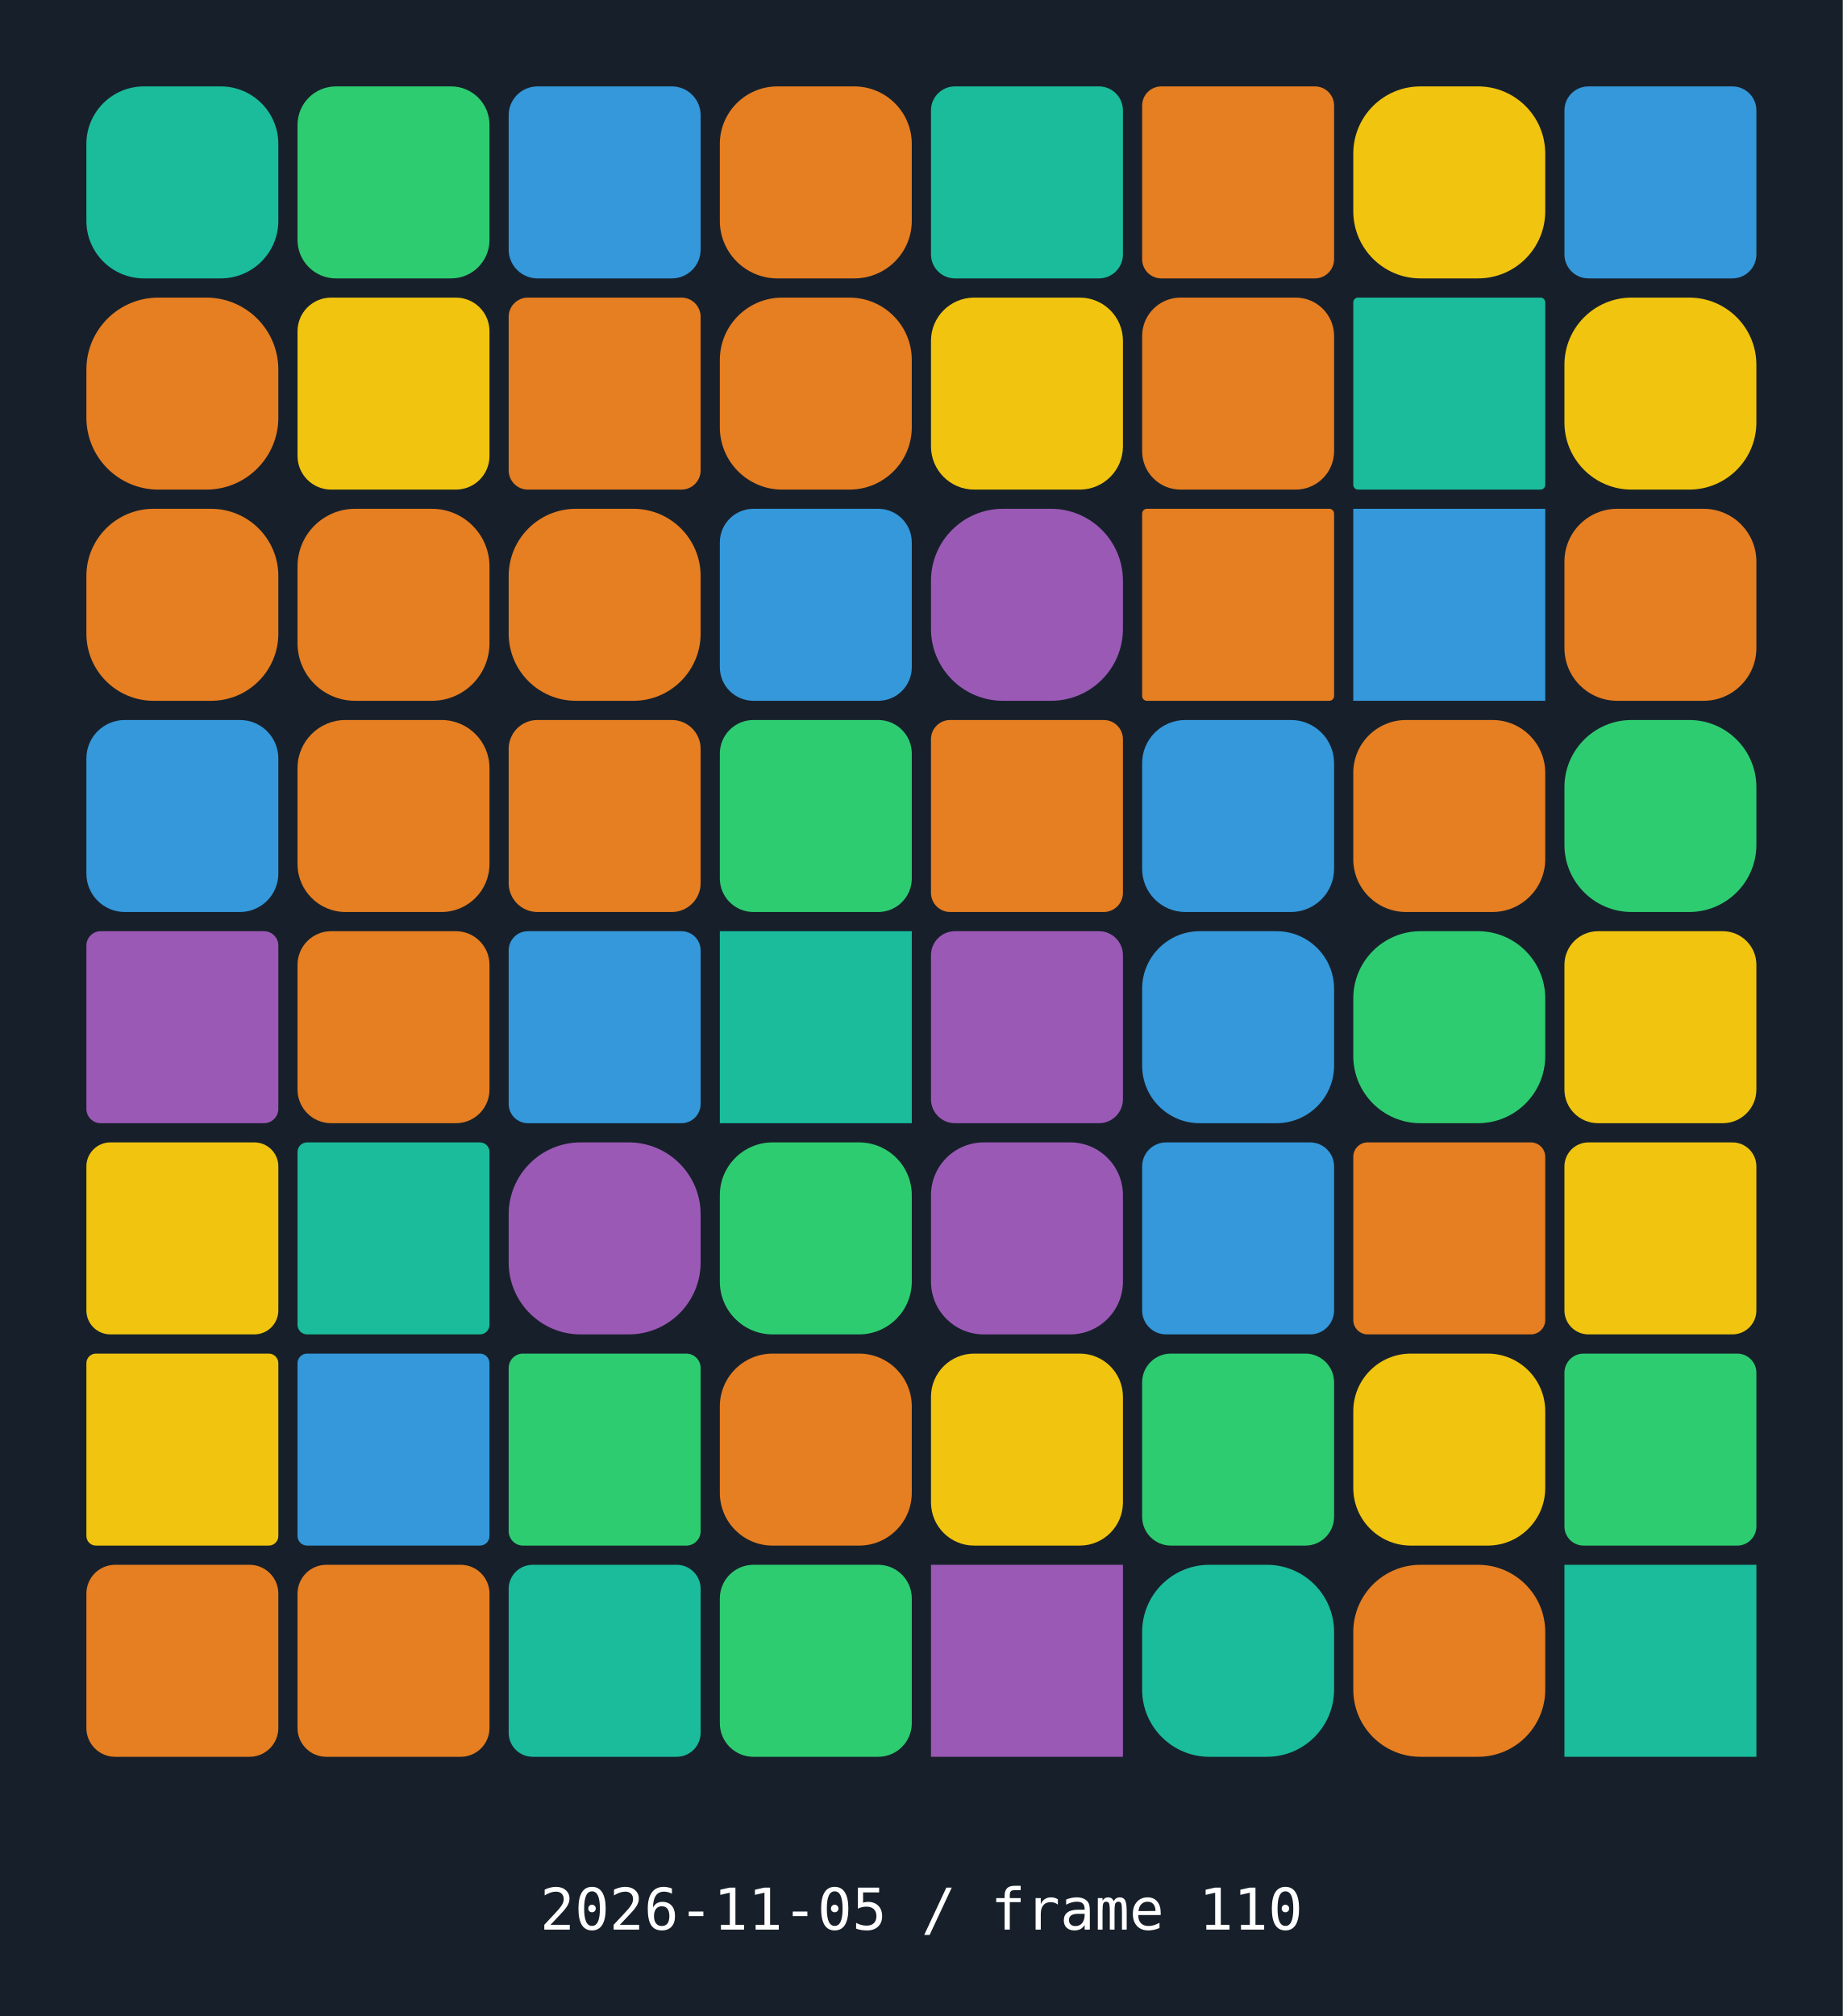
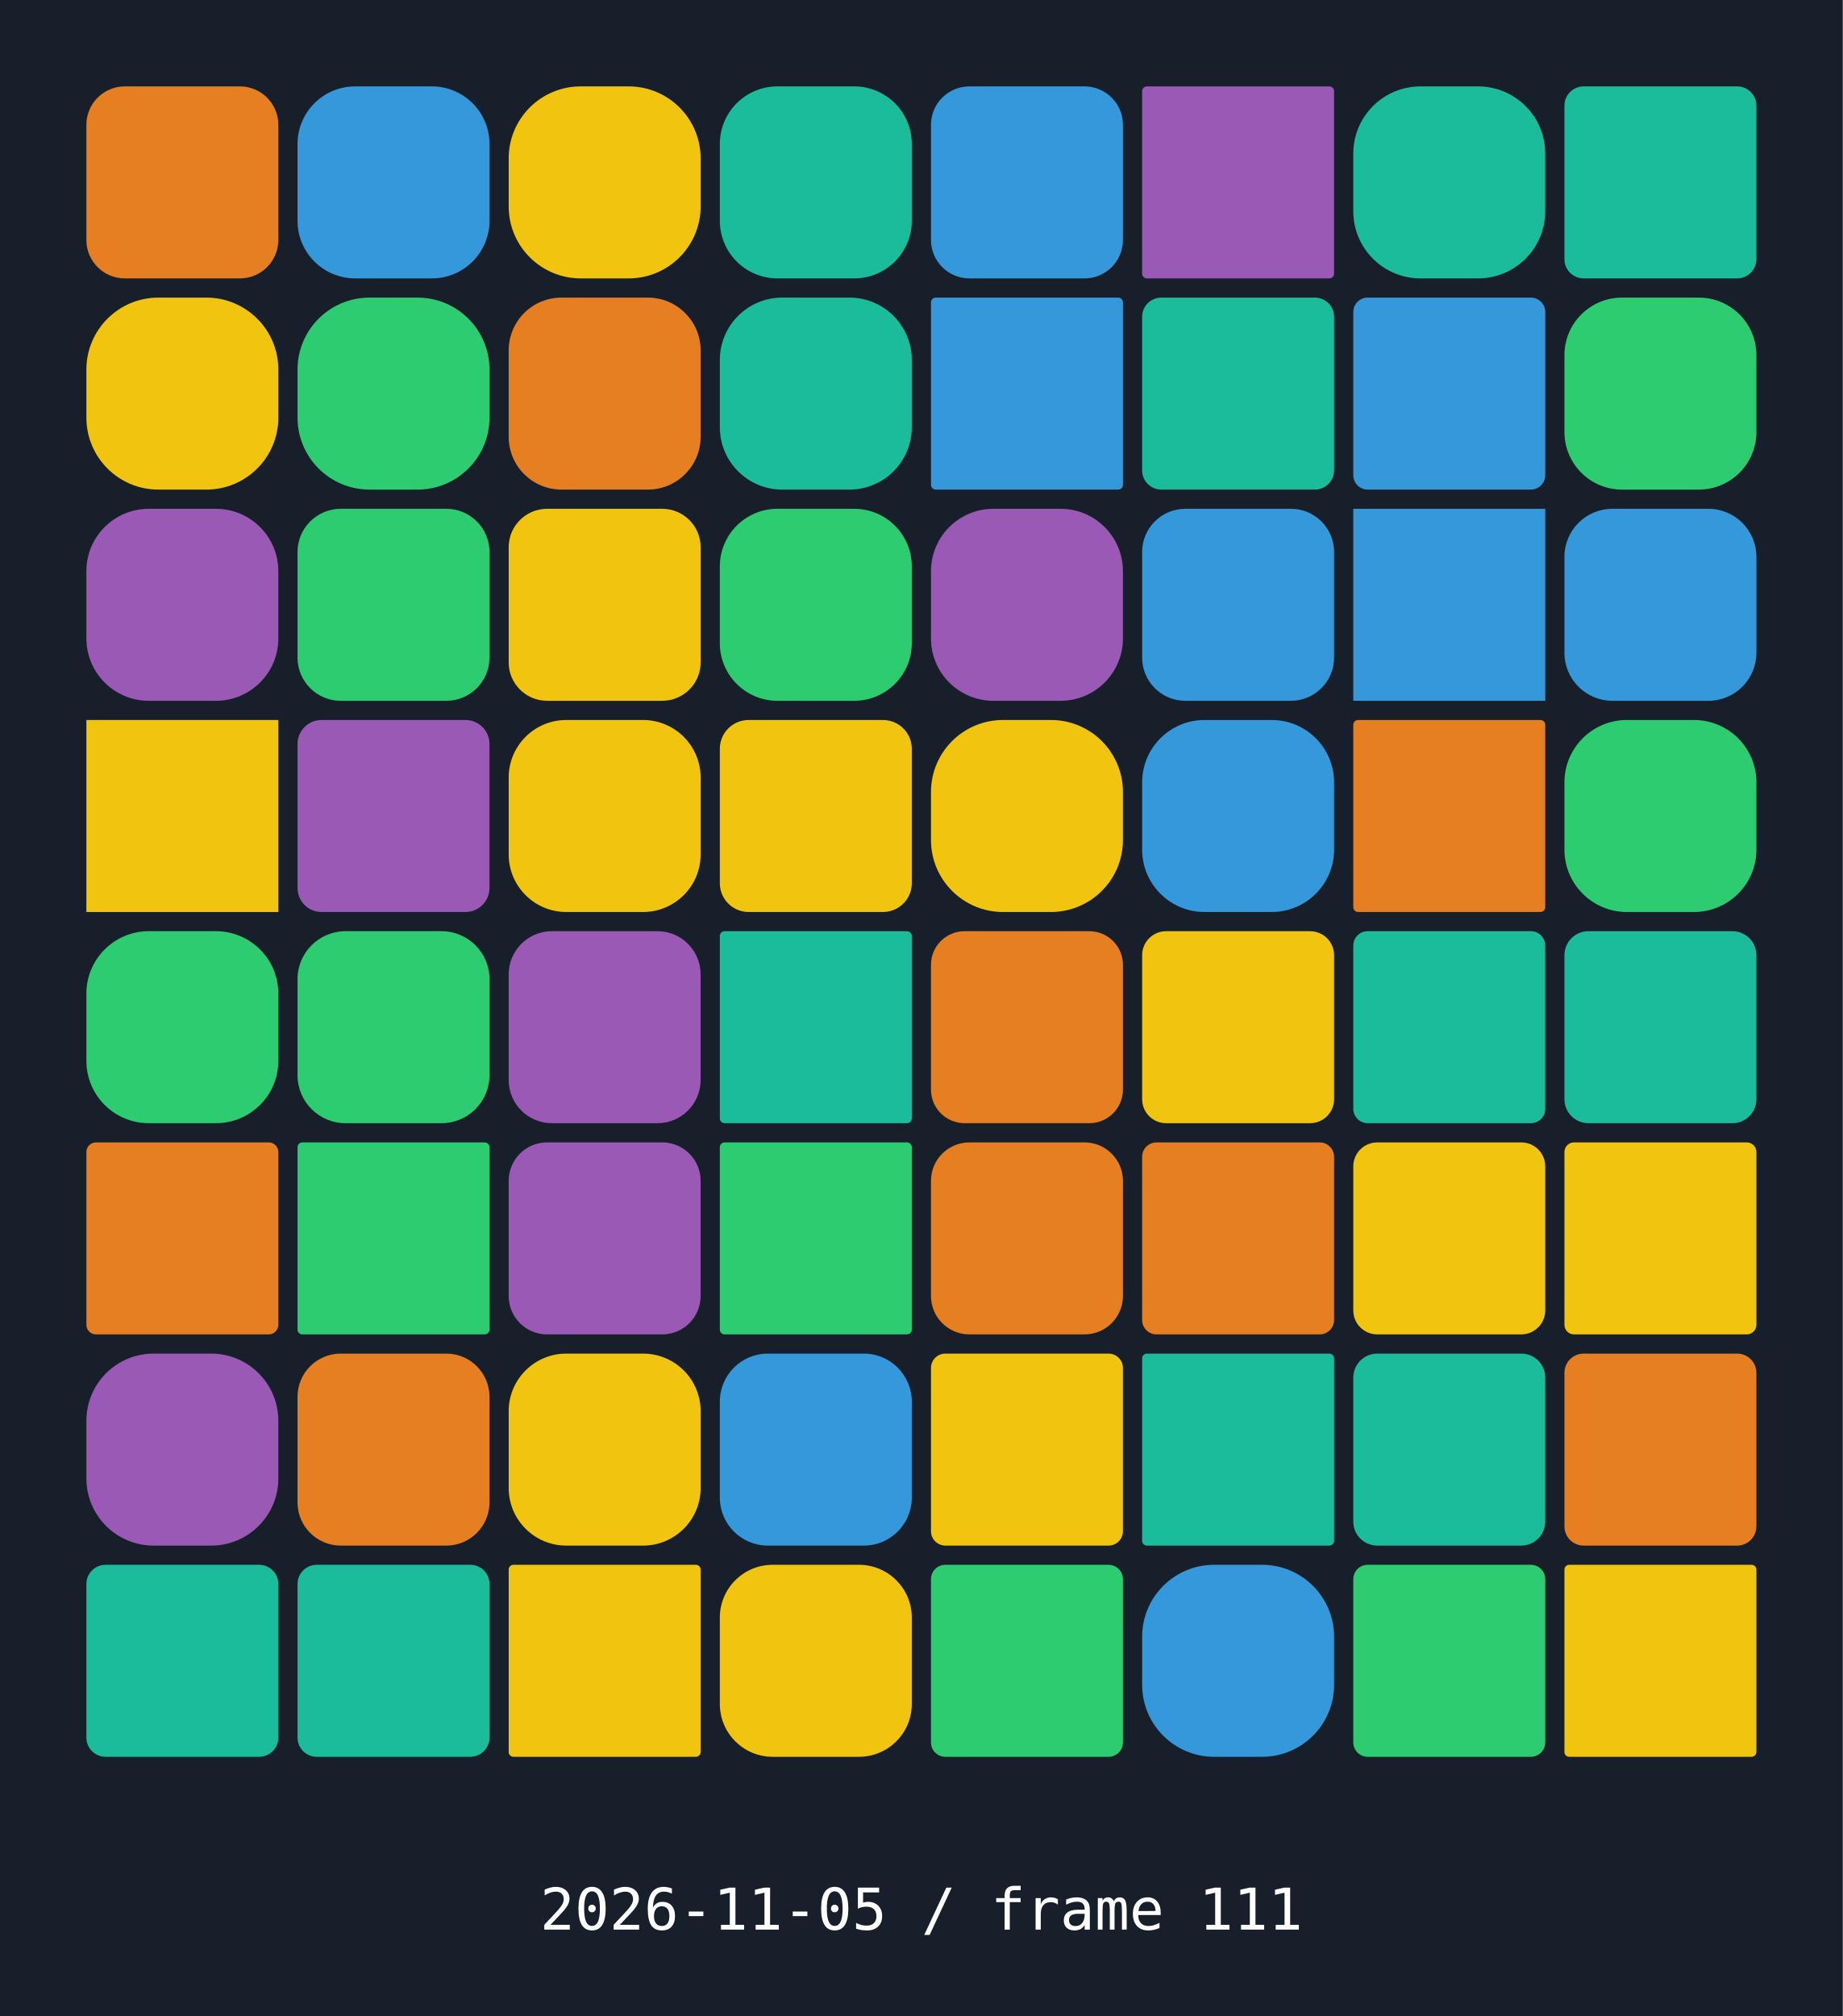
<svg xmlns="http://www.w3.org/2000/svg" width="384" height="420" viewBox="0 0 384 420">
  <rect width="384" height="420" fill="#17202a" />
-   <rect x="18" y="18" width="40" height="40" rx="12" fill="#1abc9c" />
-   <rect x="62" y="18" width="40" height="40" rx="8" fill="#2ecc71" />
-   <rect x="106" y="18" width="40" height="40" rx="6" fill="#3498db" />
-   <rect x="150" y="18" width="40" height="40" rx="12" fill="#e67e22" />
-   <rect x="194" y="18" width="40" height="40" rx="5" fill="#1abc9c" />
-   <rect x="238" y="18" width="40" height="40" rx="4" fill="#e67e22" />
-   <rect x="282" y="18" width="40" height="40" rx="14" fill="#f1c40f" />
-   <rect x="326" y="18" width="40" height="40" rx="5" fill="#3498db" />
-   <rect x="18" y="62" width="40" height="40" rx="15" fill="#e67e22" />
-   <rect x="62" y="62" width="40" height="40" rx="7" fill="#f1c40f" />
-   <rect x="106" y="62" width="40" height="40" rx="4" fill="#e67e22" />
-   <rect x="150" y="62" width="40" height="40" rx="13" fill="#e67e22" />
-   <rect x="194" y="62" width="40" height="40" rx="9" fill="#f1c40f" />
-   <rect x="238" y="62" width="40" height="40" rx="8" fill="#e67e22" />
-   <rect x="282" y="62" width="40" height="40" rx="1" fill="#1abc9c" />
-   <rect x="326" y="62" width="40" height="40" rx="14" fill="#f1c40f" />
-   <rect x="18" y="106" width="40" height="40" rx="14" fill="#e67e22" />
-   <rect x="62" y="106" width="40" height="40" rx="12" fill="#e67e22" />
-   <rect x="106" y="106" width="40" height="40" rx="14" fill="#e67e22" />
-   <rect x="150" y="106" width="40" height="40" rx="7" fill="#3498db" />
-   <rect x="194" y="106" width="40" height="40" rx="15" fill="#9b59b6" />
-   <rect x="238" y="106" width="40" height="40" rx="1" fill="#e67e22" />
+   <rect x="18" y="18" width="40" height="40" rx="8" fill="#e67e22" />
+   <rect x="62" y="18" width="40" height="40" rx="12" fill="#3498db" />
+   <rect x="106" y="18" width="40" height="40" rx="15" fill="#f1c40f" />
+   <rect x="150" y="18" width="40" height="40" rx="12" fill="#1abc9c" />
+   <rect x="194" y="18" width="40" height="40" rx="8" fill="#3498db" />
+   <rect x="238" y="18" width="40" height="40" rx="1" fill="#9b59b6" />
+   <rect x="282" y="18" width="40" height="40" rx="14" fill="#1abc9c" />
+   <rect x="326" y="18" width="40" height="40" rx="4" fill="#1abc9c" />
+   <rect x="18" y="62" width="40" height="40" rx="15" fill="#f1c40f" />
+   <rect x="62" y="62" width="40" height="40" rx="15" fill="#2ecc71" />
+   <rect x="106" y="62" width="40" height="40" rx="11" fill="#e67e22" />
+   <rect x="150" y="62" width="40" height="40" rx="13" fill="#1abc9c" />
+   <rect x="194" y="62" width="40" height="40" rx="1" fill="#3498db" />
+   <rect x="238" y="62" width="40" height="40" rx="4" fill="#1abc9c" />
+   <rect x="282" y="62" width="40" height="40" rx="3" fill="#3498db" />
+   <rect x="326" y="62" width="40" height="40" rx="12" fill="#2ecc71" />
+   <rect x="18" y="106" width="40" height="40" rx="13" fill="#9b59b6" />
+   <rect x="62" y="106" width="40" height="40" rx="9" fill="#2ecc71" />
+   <rect x="106" y="106" width="40" height="40" rx="8" fill="#f1c40f" />
+   <rect x="150" y="106" width="40" height="40" rx="12" fill="#2ecc71" />
+   <rect x="194" y="106" width="40" height="40" rx="13" fill="#9b59b6" />
+   <rect x="238" y="106" width="40" height="40" rx="9" fill="#3498db" />
  <rect x="282" y="106" width="40" height="40" rx="0" fill="#3498db" />
-   <rect x="326" y="106" width="40" height="40" rx="11" fill="#e67e22" />
-   <rect x="18" y="150" width="40" height="40" rx="8" fill="#3498db" />
-   <rect x="62" y="150" width="40" height="40" rx="10" fill="#e67e22" />
-   <rect x="106" y="150" width="40" height="40" rx="6" fill="#e67e22" />
-   <rect x="150" y="150" width="40" height="40" rx="7" fill="#2ecc71" />
-   <rect x="194" y="150" width="40" height="40" rx="4" fill="#e67e22" />
-   <rect x="238" y="150" width="40" height="40" rx="9" fill="#3498db" />
-   <rect x="282" y="150" width="40" height="40" rx="11" fill="#e67e22" />
-   <rect x="326" y="150" width="40" height="40" rx="14" fill="#2ecc71" />
-   <rect x="18" y="194" width="40" height="40" rx="3" fill="#9b59b6" />
-   <rect x="62" y="194" width="40" height="40" rx="7" fill="#e67e22" />
-   <rect x="106" y="194" width="40" height="40" rx="4" fill="#3498db" />
-   <rect x="150" y="194" width="40" height="40" rx="0" fill="#1abc9c" />
-   <rect x="194" y="194" width="40" height="40" rx="5" fill="#9b59b6" />
-   <rect x="238" y="194" width="40" height="40" rx="12" fill="#3498db" />
-   <rect x="282" y="194" width="40" height="40" rx="14" fill="#2ecc71" />
-   <rect x="326" y="194" width="40" height="40" rx="7" fill="#f1c40f" />
-   <rect x="18" y="238" width="40" height="40" rx="5" fill="#f1c40f" />
-   <rect x="62" y="238" width="40" height="40" rx="2" fill="#1abc9c" />
-   <rect x="106" y="238" width="40" height="40" rx="15" fill="#9b59b6" />
-   <rect x="150" y="238" width="40" height="40" rx="11" fill="#2ecc71" />
-   <rect x="194" y="238" width="40" height="40" rx="11" fill="#9b59b6" />
-   <rect x="238" y="238" width="40" height="40" rx="5" fill="#3498db" />
-   <rect x="282" y="238" width="40" height="40" rx="3" fill="#e67e22" />
-   <rect x="326" y="238" width="40" height="40" rx="5" fill="#f1c40f" />
-   <rect x="18" y="282" width="40" height="40" rx="2" fill="#f1c40f" />
-   <rect x="62" y="282" width="40" height="40" rx="2" fill="#3498db" />
-   <rect x="106" y="282" width="40" height="40" rx="3" fill="#2ecc71" />
-   <rect x="150" y="282" width="40" height="40" rx="11" fill="#e67e22" />
-   <rect x="194" y="282" width="40" height="40" rx="9" fill="#f1c40f" />
-   <rect x="238" y="282" width="40" height="40" rx="6" fill="#2ecc71" />
-   <rect x="282" y="282" width="40" height="40" rx="12" fill="#f1c40f" />
-   <rect x="326" y="282" width="40" height="40" rx="4" fill="#2ecc71" />
-   <rect x="18" y="326" width="40" height="40" rx="6" fill="#e67e22" />
-   <rect x="62" y="326" width="40" height="40" rx="6" fill="#e67e22" />
-   <rect x="106" y="326" width="40" height="40" rx="5" fill="#1abc9c" />
-   <rect x="150" y="326" width="40" height="40" rx="7" fill="#2ecc71" />
-   <rect x="194" y="326" width="40" height="40" rx="0" fill="#9b59b6" />
-   <rect x="238" y="326" width="40" height="40" rx="14" fill="#1abc9c" />
-   <rect x="282" y="326" width="40" height="40" rx="14" fill="#e67e22" />
-   <rect x="326" y="326" width="40" height="40" rx="0" fill="#1abc9c" />
-   <text x="192" y="402" text-anchor="middle" fill="#ffffff" font-family="monospace">2026-11-05 / frame 110</text>
+   <rect x="326" y="106" width="40" height="40" rx="10" fill="#3498db" />
+   <rect x="18" y="150" width="40" height="40" rx="0" fill="#f1c40f" />
+   <rect x="62" y="150" width="40" height="40" rx="5" fill="#9b59b6" />
+   <rect x="106" y="150" width="40" height="40" rx="12" fill="#f1c40f" />
+   <rect x="150" y="150" width="40" height="40" rx="6" fill="#f1c40f" />
+   <rect x="194" y="150" width="40" height="40" rx="15" fill="#f1c40f" />
+   <rect x="238" y="150" width="40" height="40" rx="13" fill="#3498db" />
+   <rect x="282" y="150" width="40" height="40" rx="1" fill="#e67e22" />
+   <rect x="326" y="150" width="40" height="40" rx="13" fill="#2ecc71" />
+   <rect x="18" y="194" width="40" height="40" rx="13" fill="#2ecc71" />
+   <rect x="62" y="194" width="40" height="40" rx="10" fill="#2ecc71" />
+   <rect x="106" y="194" width="40" height="40" rx="9" fill="#9b59b6" />
+   <rect x="150" y="194" width="40" height="40" rx="1" fill="#1abc9c" />
+   <rect x="194" y="194" width="40" height="40" rx="7" fill="#e67e22" />
+   <rect x="238" y="194" width="40" height="40" rx="5" fill="#f1c40f" />
+   <rect x="282" y="194" width="40" height="40" rx="3" fill="#1abc9c" />
+   <rect x="326" y="194" width="40" height="40" rx="5" fill="#1abc9c" />
+   <rect x="18" y="238" width="40" height="40" rx="2" fill="#e67e22" />
+   <rect x="62" y="238" width="40" height="40" rx="1" fill="#2ecc71" />
+   <rect x="106" y="238" width="40" height="40" rx="8" fill="#9b59b6" />
+   <rect x="150" y="238" width="40" height="40" rx="1" fill="#2ecc71" />
+   <rect x="194" y="238" width="40" height="40" rx="8" fill="#e67e22" />
+   <rect x="238" y="238" width="40" height="40" rx="3" fill="#e67e22" />
+   <rect x="282" y="238" width="40" height="40" rx="5" fill="#f1c40f" />
+   <rect x="326" y="238" width="40" height="40" rx="2" fill="#f1c40f" />
+   <rect x="18" y="282" width="40" height="40" rx="14" fill="#9b59b6" />
+   <rect x="62" y="282" width="40" height="40" rx="9" fill="#e67e22" />
+   <rect x="106" y="282" width="40" height="40" rx="12" fill="#f1c40f" />
+   <rect x="150" y="282" width="40" height="40" rx="10" fill="#3498db" />
+   <rect x="194" y="282" width="40" height="40" rx="3" fill="#f1c40f" />
+   <rect x="238" y="282" width="40" height="40" rx="1" fill="#1abc9c" />
+   <rect x="282" y="282" width="40" height="40" rx="5" fill="#1abc9c" />
+   <rect x="326" y="282" width="40" height="40" rx="4" fill="#e67e22" />
+   <rect x="18" y="326" width="40" height="40" rx="4" fill="#1abc9c" />
+   <rect x="62" y="326" width="40" height="40" rx="4" fill="#1abc9c" />
+   <rect x="106" y="326" width="40" height="40" rx="1" fill="#f1c40f" />
+   <rect x="150" y="326" width="40" height="40" rx="11" fill="#f1c40f" />
+   <rect x="194" y="326" width="40" height="40" rx="3" fill="#2ecc71" />
+   <rect x="238" y="326" width="40" height="40" rx="15" fill="#3498db" />
+   <rect x="282" y="326" width="40" height="40" rx="3" fill="#2ecc71" />
+   <rect x="326" y="326" width="40" height="40" rx="1" fill="#f1c40f" />
+   <text x="192" y="402" text-anchor="middle" fill="#ffffff" font-family="monospace">2026-11-05 / frame 111</text>
</svg>
